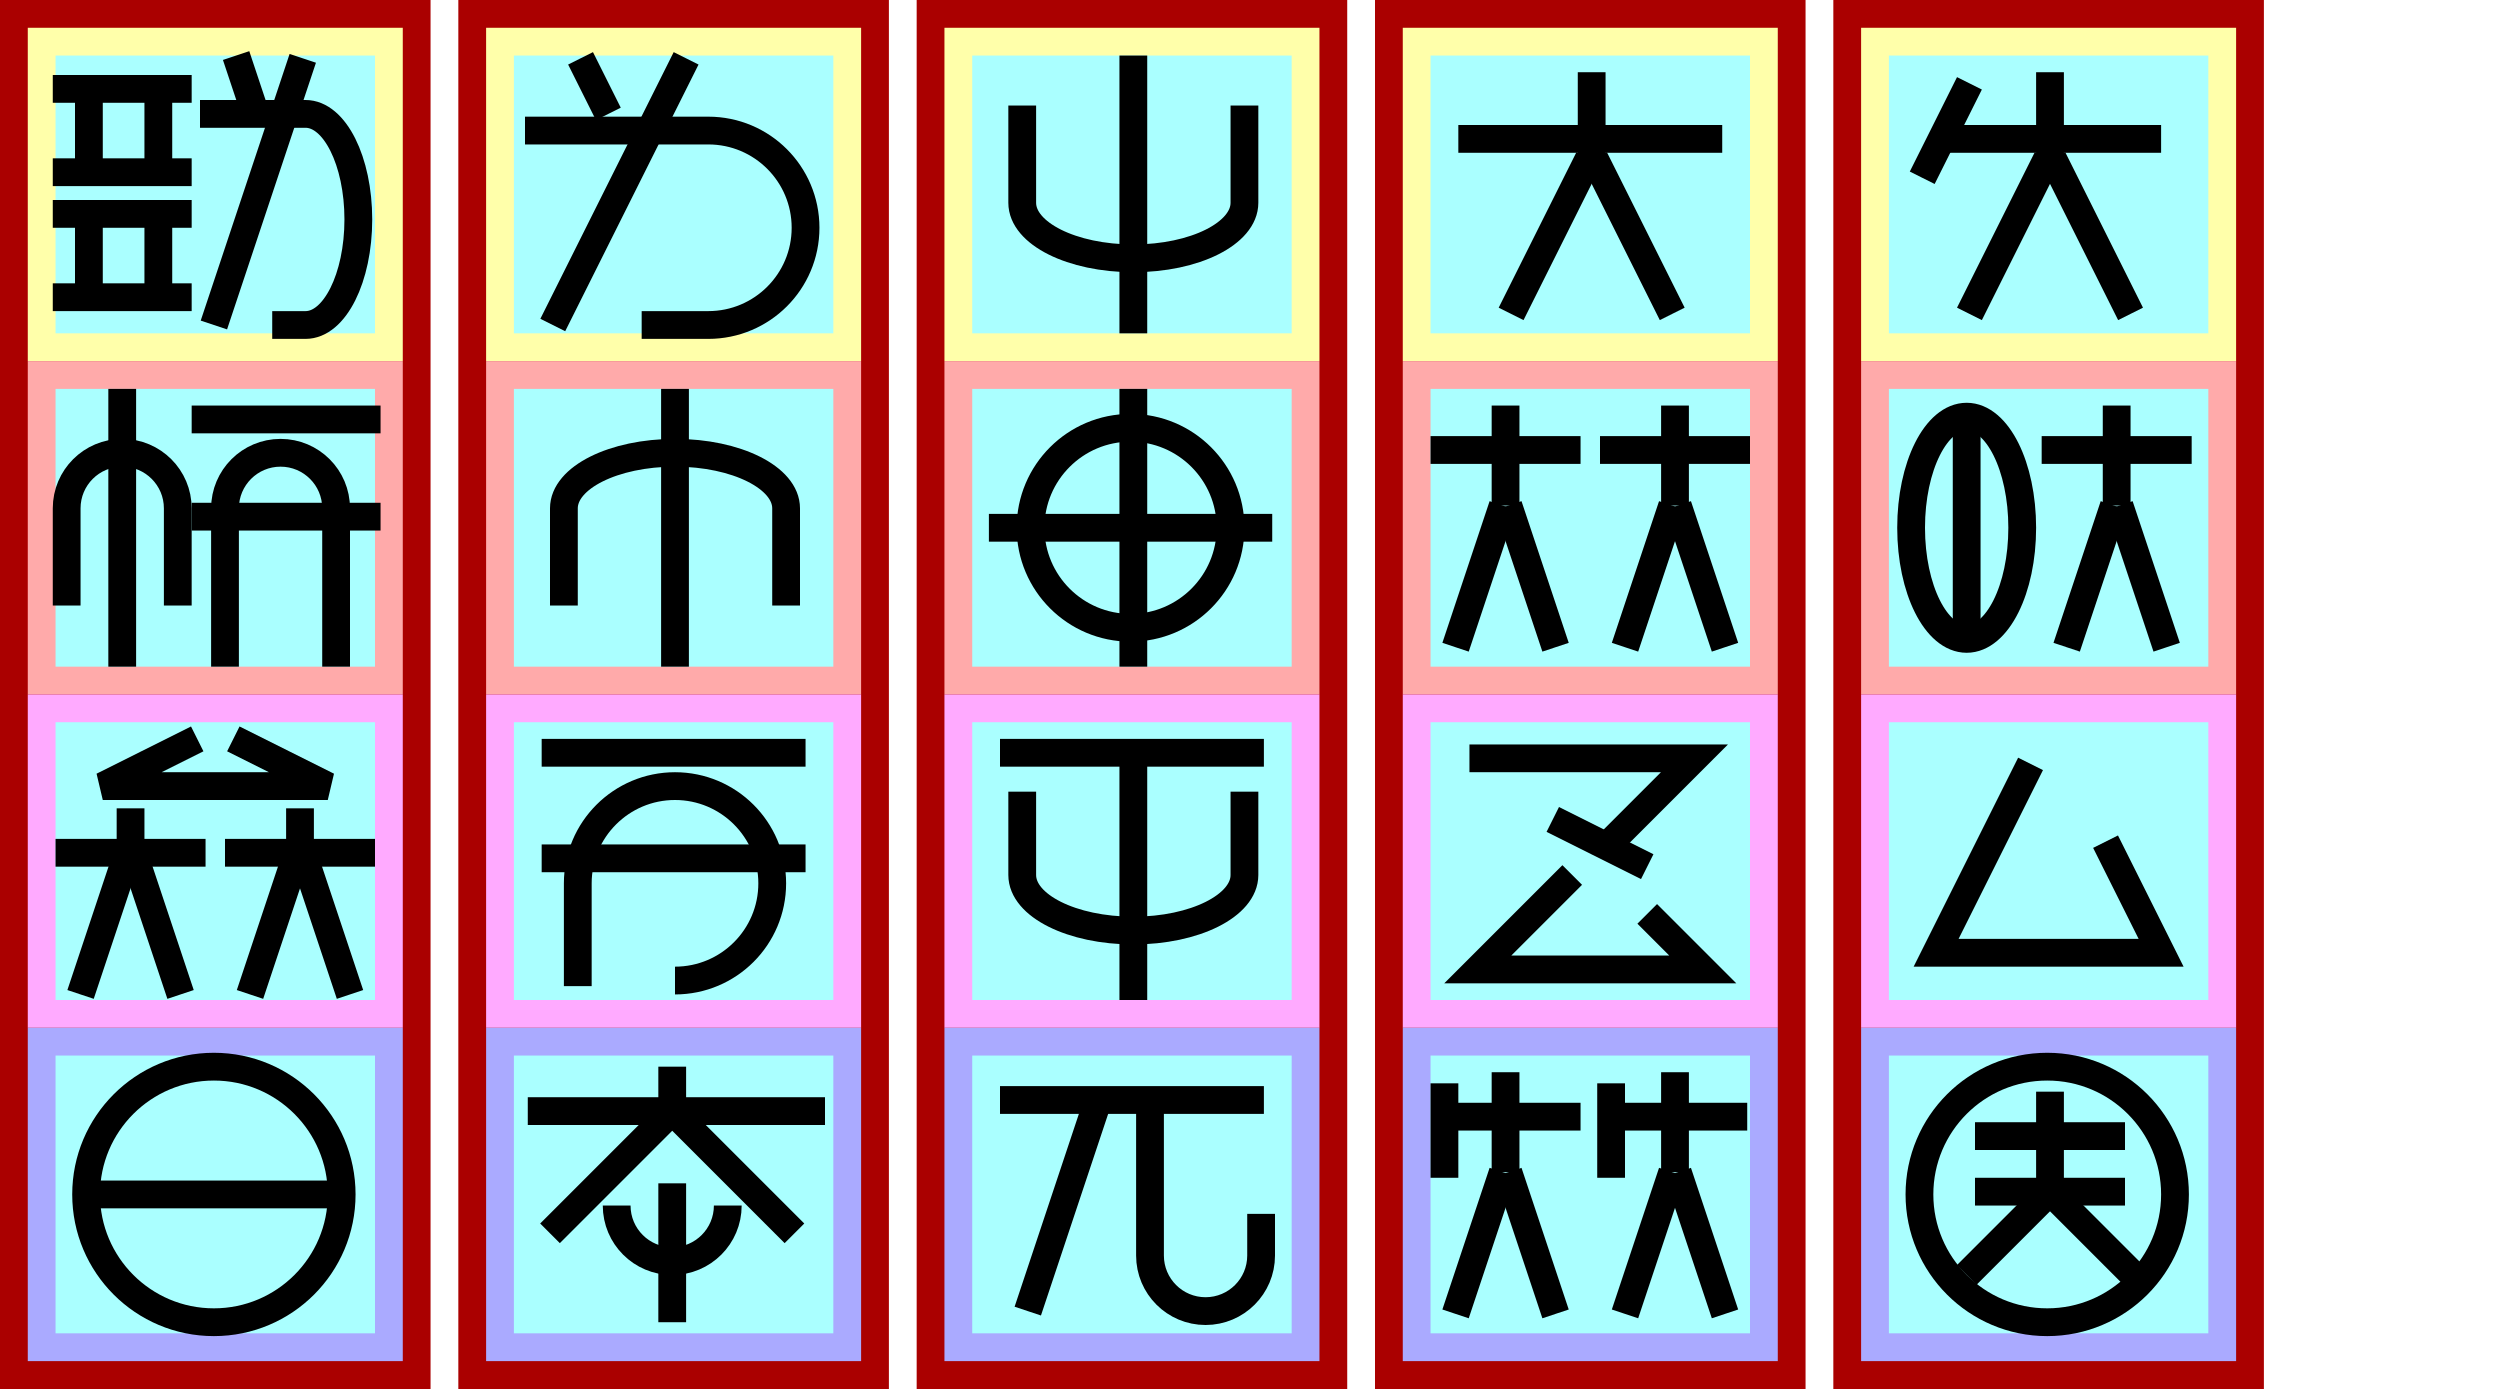
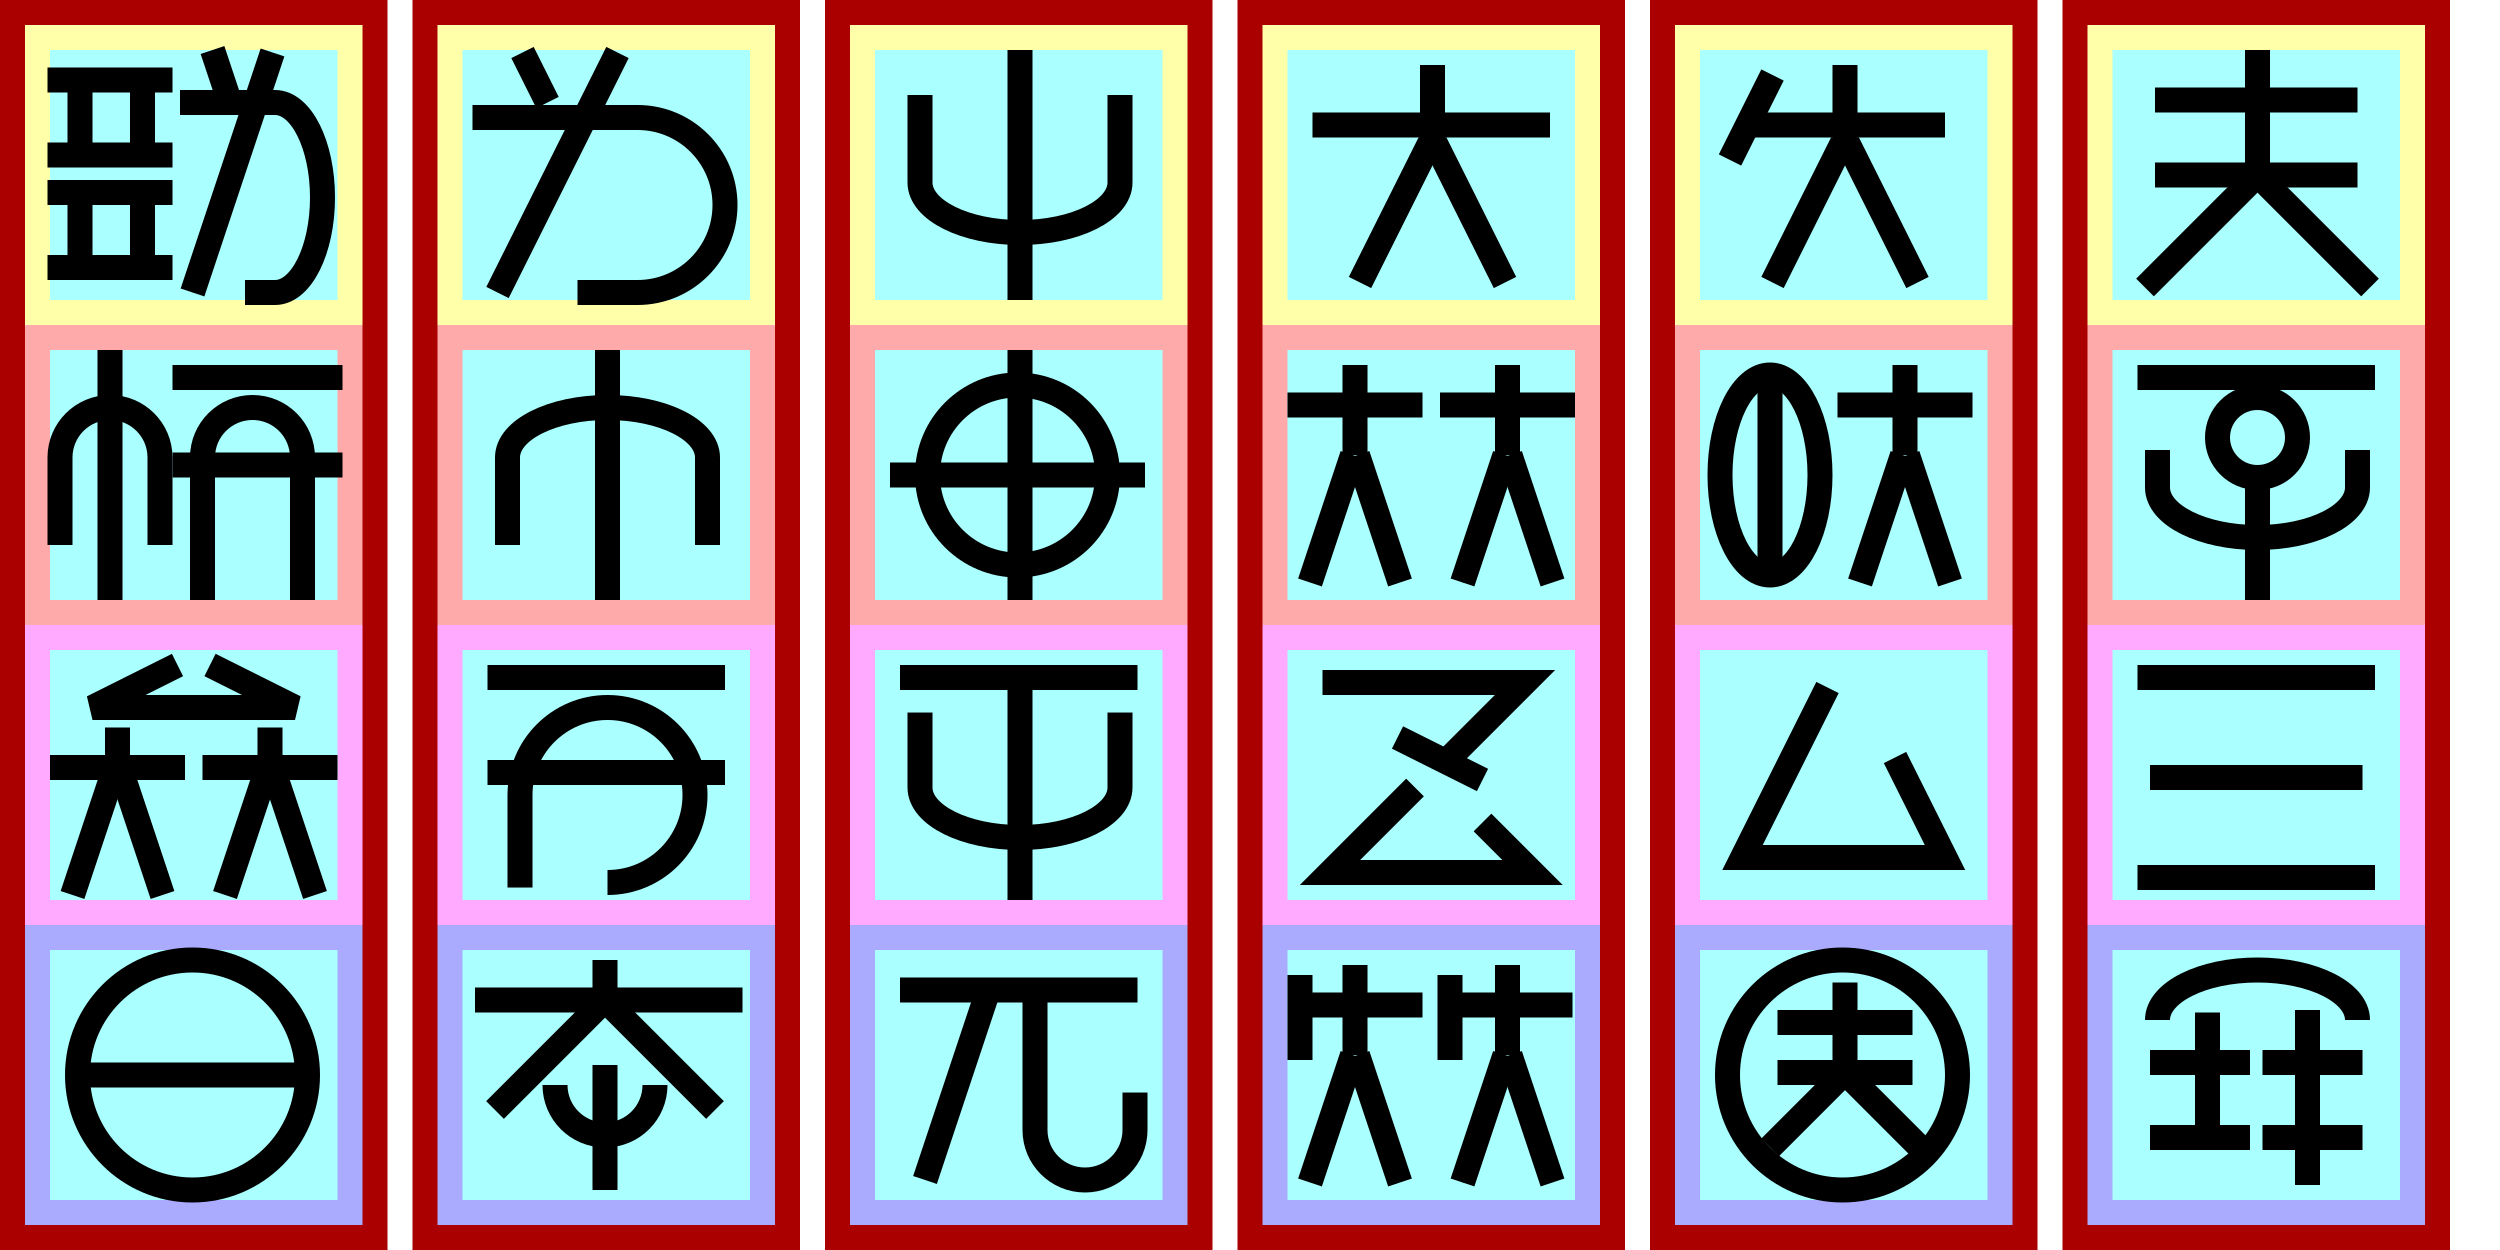
- <svg xmlns="http://www.w3.org/2000/svg" width="720mm" height="400mm" version="1.1" viewBox="-10 -130 900 500">
+ <svg xmlns="http://www.w3.org/2000/svg" width="600mm" height="300mm" version="1.1" viewBox="-10 -130 1000 500">
  <g id="spaces" stroke-width="0">
    <path fill="#a00" d="m-10 -130h155v630h-155z" />
    <path fill="#ffa" d="m0 -120 h135v120h-135" />
    <path fill="#faa" d="m0 0 h135v120h-135" />
    <path fill="#faf" d="m0 120 h135v120h-135" />
    <path fill="#aaf" d="m0 240 h135v120h-135" />
    <path fill="#aff" d="m10 -110 h115 v 100 h-115 z" />
    <path fill="#aff" d="m10 10 h115 v 100 h-115 z" />
    <path fill="#aff" d="m10 130 h115 v 100 h-115 z" />
    <path fill="#aff" d="m10 250 h115 v 100 h-115 z" />
  </g>
  <g id="spaces2" stroke-width="0" fill="#a00" transform="translate(165, 0)">
    <path fill="#a00" d="m-10 -130h155v630h-155z" />
    <path fill="#ffa" d="m0 -120 h135v120h-135" />
    <path fill="#faa" d="m0 0 h135v120h-135" />
    <path fill="#faf" d="m0 120 h135v120h-135" />
    <path fill="#aaf" d="m0 240 h135v120h-135" />
    <path fill="#aff" d="m10 -110 h115 v 100 h-115 z" />
    <path fill="#aff" d="m10 10 h115 v 100 h-115 z" />
    <path fill="#aff" d="m10 130 h115 v 100 h-115 z" />
    <path fill="#aff" d="m10 250 h115 v 100 h-115 z" />
  </g>
  <g id="spaces3" stroke-width="0" fill="#a00" transform="translate(330, 0)">
    <path fill="#a00" d="m-10 -130h155v630h-155z" />
    <path fill="#ffa" d="m0 -120 h135v120h-135" />
    <path fill="#faa" d="m0 0 h135v120h-135" />
    <path fill="#faf" d="m0 120 h135v120h-135" />
    <path fill="#aaf" d="m0 240 h135v120h-135" />
    <path fill="#aff" d="m10 -110 h115 v 100 h-115 z" />
    <path fill="#aff" d="m10 10 h115 v 100 h-115 z" />
    <path fill="#aff" d="m10 130 h115 v 100 h-115 z" />
    <path fill="#aff" d="m10 250 h115 v 100 h-115 z" />
  </g>
  <g id="spaces4" stroke-width="0" fill="#a00" transform="translate(495, 0)">
    <path fill="#a00" d="m-10 -130h155v630h-155z" />
    <path fill="#ffa" d="m0 -120 h135v120h-135" />
    <path fill="#faa" d="m0 0 h135v120h-135" />
    <path fill="#faf" d="m0 120 h135v120h-135" />
    <path fill="#aaf" d="m0 240 h135v120h-135" />
    <path fill="#aff" d="m10 -110 h115 v 100 h-115 z" />
    <path fill="#aff" d="m10 10 h115 v 100 h-115 z" />
    <path fill="#aff" d="m10 130 h115 v 100 h-115 z" />
    <path fill="#aff" d="m10 250 h115 v 100 h-115 z" />
  </g>
  <g id="spaces5" stroke-width="0" fill="#a00" transform="translate(660, 0)">
+     <path fill="#a00" d="m-10 -130h155v630h-155z" />
+     <path fill="#ffa" d="m0 -120 h135v120h-135" />
+     <path fill="#faa" d="m0 0 h135v120h-135" />
+     <path fill="#faf" d="m0 120 h135v120h-135" />
+     <path fill="#aaf" d="m0 240 h135v120h-135" />
+     <path fill="#aff" d="m10 -110 h115 v 100 h-115 z" />
+     <path fill="#aff" d="m10 10 h115 v 100 h-115 z" />
+     <path fill="#aff" d="m10 130 h115 v 100 h-115 z" />
+     <path fill="#aff" d="m10 250 h115 v 100 h-115 z" />
+   </g>
+   <g id="spaces6" stroke-width="0" fill="#a00" transform="translate(825, 0)">
    <path fill="#a00" d="m-10 -130h155v630h-155z" />
    <path fill="#ffa" d="m0 -120 h135v120h-135" />
    <path fill="#faa" d="m0 0 h135v120h-135" />
    <path fill="#faf" d="m0 120 h135v120h-135" />
    <path fill="#aaf" d="m0 240 h135v120h-135" />
    <path fill="#aff" d="m10 -110 h115 v 100 h-115 z" />
    <path fill="#aff" d="m10 10 h115 v 100 h-115 z" />
    <path fill="#aff" d="m10 130 h115 v 100 h-115 z" />
    <path fill="#aff" d="m10 250 h115 v 100 h-115 z" />
  </g>
  <g id="glyphs" stroke="#000" stroke-width="10" fill="none">
    <g id="軟000" transform="translate(0, -120)">
      <path d="m9 22h50z" />
      <path d="m22 22v30z" />
      <path d="m47 22v30z" />
      <path d="m9 52h50z" />
      <path d="m9 67h50z" />
      <path d="m22 67v30z" />
      <path d="m47 67v30z" />
      <path d="m9 97h50z" />
      <path d="m82 31-7-21z" />
      <path d="m88 107h12a19 38 0 0 0 0-76h-38" />
      <path d="m67 107 32-96z" />
    </g>
    <g id="学001" transform="translate(0, 0)">
      <path d="m54 88 0-35a20 20 0 0 0 -40 0l0 35" />
      <path d="m34 10v100z" />
      <path d="m59 21h68z" />
      <path d="m59 56h68z" />
      <path d="m111 110 0-57a20 20 0 0 0 -40 0l0 57" />
    </g>
    <g id="牌002" transform="translate(0, 120)">
      <path d="m61 16-34 17 81 0-34-17" />
      <path d="m10 57h 54z" />
      <path d="m37 57v-16z" />
      <path d="m19 108 17-51z" />
      <path d="m55 108-17-51z" />
      <path d="m125 57h-54z" />
      <path d="m80 108 17-51z" />
      <path d="m98 57v-16z" />
      <path d="m116 108-17-51z" />
    </g>
    <g id="言003" transform="translate(0, 240)">
      <path d="m21 60 a46 46 0 0 0 92 0 a46 46 0 0 0 -92 0" />
      <path d="m21 60h92z" />
    </g>
    <g id="如004" transform="translate(165, -120)">
      <path d="m44 31-10-20z" />
      <path d="m56 107h24a35 35 0 0 0 0-70h-66" />
      <path d="m24 107 48-96z" />
    </g>
    <g id="筆005" transform="translate(165, 0)">
      <path d="m108 88 0-35a40 20 0 0 0 -80 0l0 35" />
      <path d="m68 10v100z" />
    </g>
    <g id="入006" transform="translate(165, 120)">
      <path d="m20 21h95z" />
      <path d="m20 59h95z" />
      <path d="m33 105 0-37a35 35 90 1 1 35 35" />
    </g>
    <g id="将007" transform="translate(165, 240)">
      <path d="m15 30h107z" />
      <path d="m67 30v-16z" />
      <path d="m67 30-44 44z" />
      <path d="m67 30 44 44z" />
      <path d="m47 64 a20 20 0 0 0 40 0l" />
      <path d="m67 56v50z" />
    </g>
    <g id="手008" transform="translate(330, -120)">
      <path d="m108 28 0 35a40 20 0 0 1-80 0l0 -35" />
      <path d="m68 10v100z" />
    </g>
    <g id="皇009" transform="translate(330, 0)">
      <path d="m68 10v100z" />
      <path d="m31 60 a36 36 0 0 0 72 0 a36 36 0 0 0 -72 0" />
      <path d="m16 60h102z" />
    </g>
    <g id="撃010" transform="translate(330, 120)">
      <path d="m20 21h95z" />
      <path d="m108 35 0 30a40 20 0 0 1-80 0l0 -30" />
      <path d="m68 21v89z" />
    </g>
    <g id="机011" transform="translate(330, 240)">
      <path d="m20 26h95z" />
      <path d="m30 102 25-75z" />
      <path d="m74 27 0 55a20 20 90 0 0 40 0l0-15" />
    </g>
    <g id="人012" transform="translate(495, -120)">
      <path d="m20 40h95z" />
      <path d="m68 52v-36z" />
      <path d="m39 103 28-56z" />
      <path d="m97 103-28-56z" />
    </g>
    <g id="等013" transform="translate(495, 0)">
      <path d="m10 32h 54z" />
      <path d="m37 52v-36z" />
      <path d="m19 103 17-51z" />
      <path d="m55 103-17-51z" />
      <path d="m125 32h-54z" />
      <path d="m80 103 17-51z" />
      <path d="m98 52v-36z" />
      <path d="m116 103-17-51z" />
    </g>
    <g id="互014" transform="translate(495, 120)">
      <path d="m71 57 34 -34 -81 0" />
      <path d="m54 45 34 17" />
      <path d="m61 65-34 34 81 0-20-20" />
    </g>
    <g id="戦015" transform="translate(495, 240)">
      <path d="m15 20v 34z" />
      <path d="m15 32h 49z" />
      <path d="m37 52v-36z" />
      <path d="m19 103 17-51z" />
      <path d="m55 103-17-51z" />
      <path d="m75 20v 34z" />
      <path d="m75 32h 49z" />
      <path d="m80 103 17-51z" />
      <path d="m98 52v-36z" />
      <path d="m116 103-17-51z" />
    </g>
    <g id="兵016" transform="translate(660, -120)">
      <path d="m39 20l-17 34 z" />
      <path d="m27 40h81z" />
      <path d="m68 52v-36z" />
      <path d="m39 103 28-56z" />
      <path d="m97 103-28-56z" />
    </g>
    <g id="守017" transform="translate(660, 0)">
      <path d="m18 60a40 20 90 0 0 40 0a40 20 90 0 0-40 0" />
      <path d="m38 20 v 80" />
      <path d="m119 32h-54z" />
      <path d="m74 103l17-51z" />
      <path d="m92 52v-36z" />
      <path d="m110 103l-17-51z" />
    </g>
    <g id="己018" transform="translate(660, 120)">
      <path d="m61 25l-34 68h81l-20-40" />
    </g>
    <g id="国019" transform="translate(660, 240)">
      <path d="m21 60 a46 46 0 0 0 92 0 a46 46 0 0 0 -92 0" />
      <path d="m41 39h 54z" />
      <path d="m41 59h 54z" />
      <path d="m68 59v-36z" />
      <path d="m68 59 l30 30z" />
      <path d="m68 59 l-30 30z" />
    </g>
+     <g id="王020" transform="translate(825, -120)">
+       <path d="m27 30h81z" />
+       <path d="m27 60h81z" />
+       <path d="m68 60v-50z" />
+       <path d="m68 60 45 45z" />
+       <path d="m68 60 -45 45z" />
+     </g>
+     <g id="付021" transform="translate(825, 0)">
+       <path d="m20 21h95z" />
+       <path d="m52 45 a16 16 0 0 0 32 0 a16 16 0 0 0 -32 0" />
+       <path d="m108 50 0 15a40 20 0 0 1-80 0l0 -15" />
+       <path d="m68 61v49z" />
+     </g>
+     <g id="層022" transform="translate(825, 120)">
+       <path d="m20 21h95z" />
+       <path d="m25 61h85z" />
+       <path d="m20 101h95z" />
+     </g>
+     <g id="冠005" transform="translate(825, 240)">
+       <path d="m108 38 a40 20 0 0 0 -80 0" />
+       <path d="m48 35v50z" />
+       <path d="m25 55h40z" />
+       <path d="m110 55h-40z" />
+       <path d="m25 85h40z" />
+       <path d="m110 85h-40z" />
+       <path d="m88 34v70z" />
+     </g>
  </g>
</svg>
